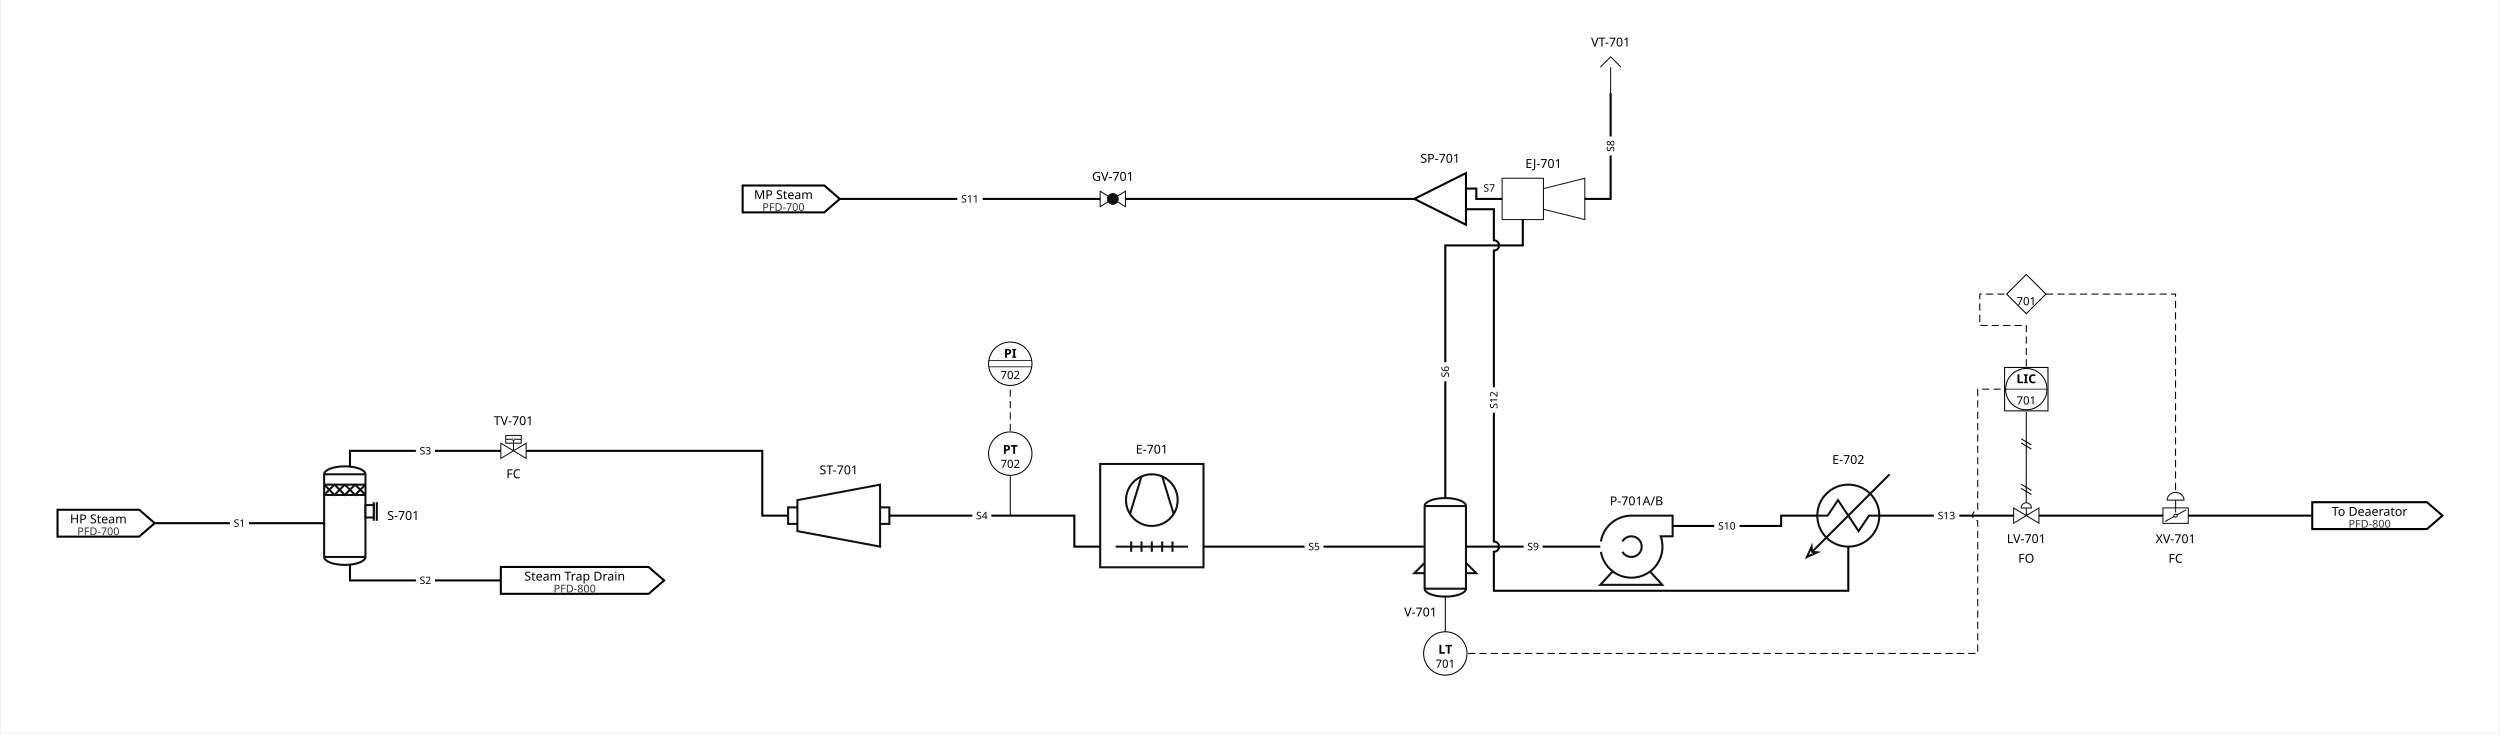
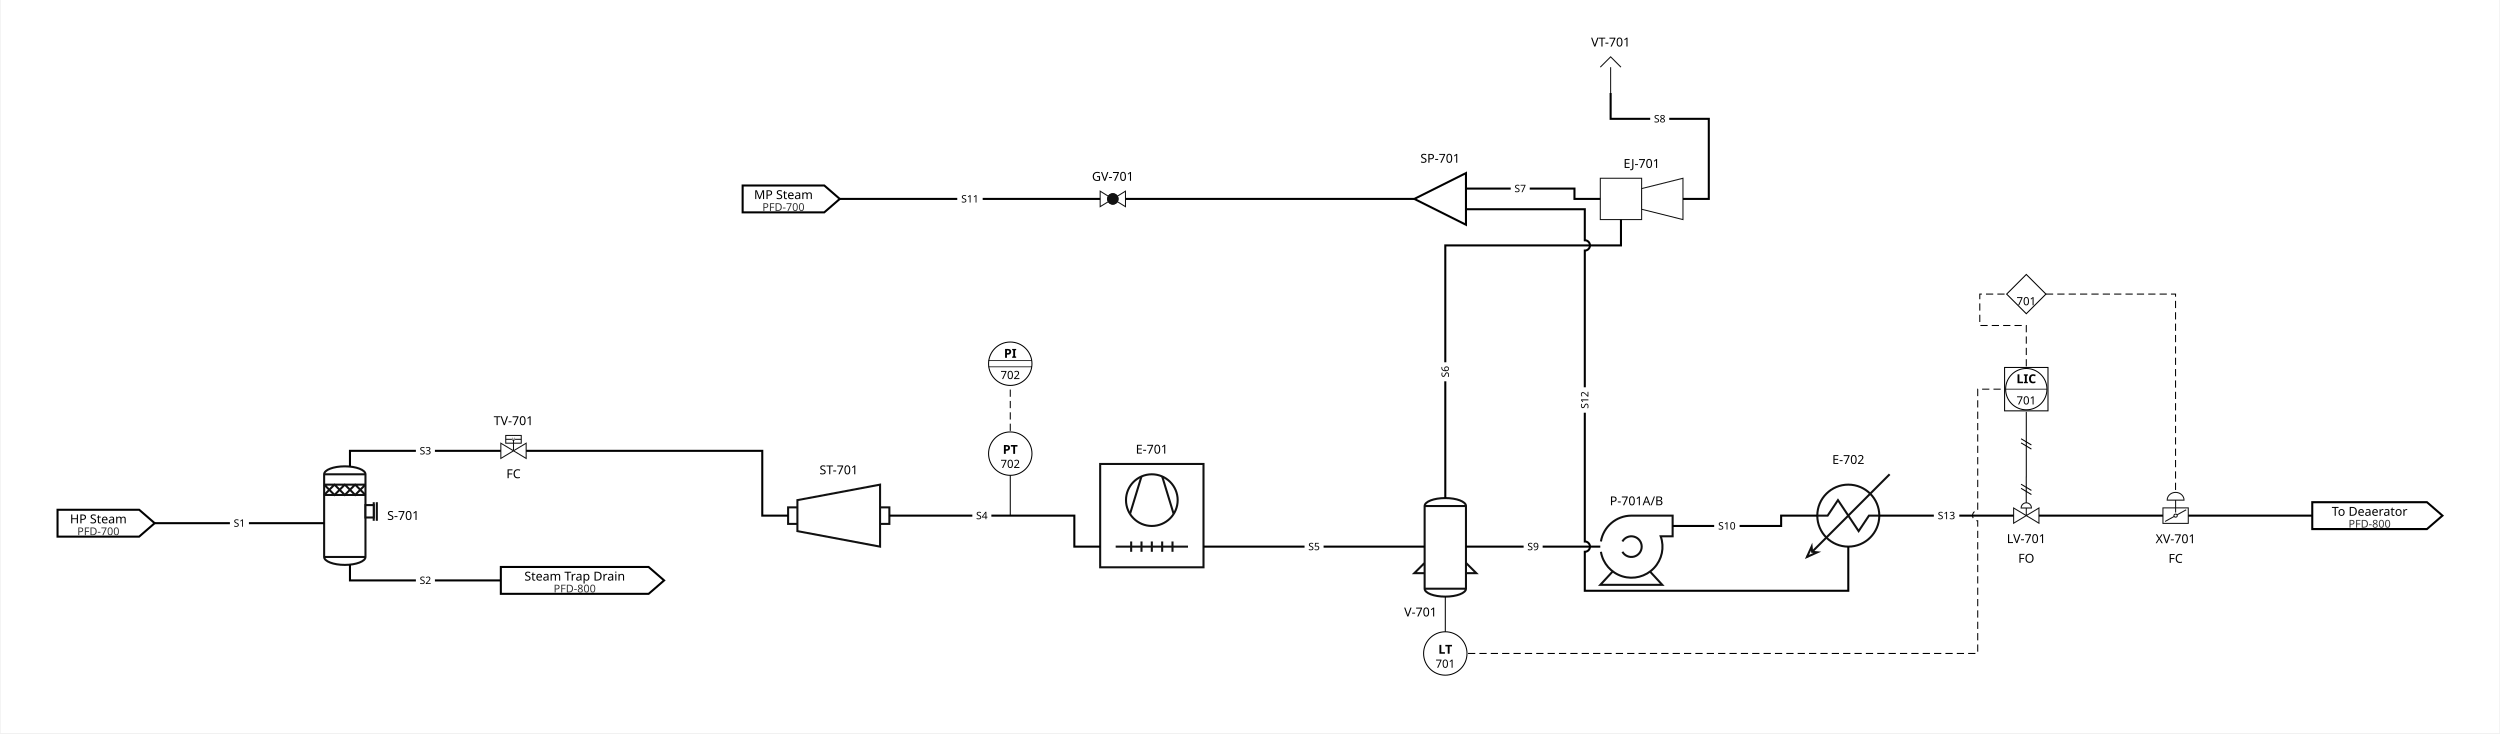
<svg xmlns="http://www.w3.org/2000/svg" width="2418" height="709" viewBox="-49.0 2.5 2418.0 709.4">
  <rect x="-49.0" y="2.5" width="2418.0" height="709.4" fill="white" />
  <defs>
    <symbol id="sym_ejector" viewBox="0 0 80.0 40.0" overflow="visible">
      <rect x="0.0" y="0.0" width="40.0" height="40.0" fill="white" stroke="#111" stroke-width="1" />
      <path d="M 40.0 10.0 L 80.0 0.0 L 80.0 40.0 L 40.0 30.0 Z" fill="white" stroke="#111" stroke-width="1" />
    </symbol>
    <symbol id="sym_heater" viewBox="0 0 80.0 80.0" overflow="visible">
      <ellipse cx="40.0" cy="40.0" rx="30.0" ry="30.0" fill="white" stroke="#111" stroke-width="2.0" />
      <path d="M 10.0 40.0 L 20.0 40.0 L 30.0 25.0 L 50.0 55.0 L 60.0 40.0 L 70.0 40.0 M 80.0 0.0 L 0.0 80.0" fill="none" stroke="#111" stroke-width="2.0" />
      <path d="M 4.5 70.0 L 0.0 80.0 L 10.0 75.5 L 5.0 75.0 Z" fill="white" stroke="#111" stroke-width="2.0" />
    </symbol>
    <symbol id="sym_hex_air_cooled" viewBox="0 0 100.0 100.0" overflow="visible">
      <rect x="0.0" y="0.0" width="100.0" height="100.0" fill="white" stroke="#111" stroke-width="2.0" />
      <path d="M 40.0 75.0 L 40.0 85.0 M 60.0 75.0 L 60.0 85.0 M 70.0 75.0 L 70.0 85.0 M 50.0 75.0 L 50.0 85.0 M 30.0 75.0 L 30.0 85.0 M 15.0 80.0 L 85.0 80.0 M 60.0 12.0 L 71.0 48.0 M 40.0 12.0 L 29.0 48.0" fill="none" stroke="#111" stroke-width="2.0" />
      <ellipse cx="50.0" cy="35.0" rx="25.0" ry="25.0" fill="none" stroke="#111" stroke-width="2.0" />
    </symbol>
    <symbol id="sym_instrument" viewBox="0 0 44.0 44.0" overflow="visible">
      <circle cx="22" cy="22" r="21" fill="white" stroke="black" stroke-width="1" />
    </symbol>
    <symbol id="sym_instrument_aux" viewBox="0 0 44.0 44.0" overflow="visible">
      <circle cx="22" cy="22" r="21" fill="white" stroke="black" stroke-width="1" />
      <line x1="1" y1="19" x2="43" y2="19" stroke="black" stroke-width="0.75" />
      <line x1="1" y1="25" x2="43" y2="25" stroke="black" stroke-width="0.75" />
    </symbol>
    <symbol id="sym_instrument_interlock" viewBox="0 0 40.0 40.0" overflow="visible">
      <polygon points="20,1 39,20 20,39 1,20" fill="white" stroke="black" stroke-width="1" />
    </symbol>
    <symbol id="sym_instrument_shared" viewBox="0 0 44.0 44.0" overflow="visible">
      <rect x="1" y="1" width="42" height="42" fill="white" stroke="black" stroke-width="1" />
      <circle cx="22" cy="22" r="20" fill="none" stroke="black" stroke-width="1" />
      <line x1="2" y1="22" x2="42" y2="22" stroke="black" stroke-width="0.75" />
    </symbol>
    <symbol id="sym_pump" viewBox="0 0 70.0 67.0" overflow="visible">
      <path d="M 12.0 54.0 L 0.0 67.0 L 60.0 67.0 L 48.0 54.0" fill="white" stroke="#111" stroke-width="2.0" />
      <path d="M 0.6 25.0 A 30.0 30.0 0.0 0 1 30.0 0.0 L 70.0 0.0 L 70.0 20.0 L 58.45 20.0 A 30.0 30.0 0.0 0 1 51.859 50.83 A 30.0 30.0 0.0 0 1 21.341 58.742 A 30.0 30.0 0.0 0 1 0.6 35.0" fill="white" stroke="#111" stroke-width="2.0" />
      <path d="M 21.4 25.0 A 10.0 10.0 0.0 1 1 21.4 35.0" fill="none" stroke="#111" stroke-width="2.0" />
    </symbol>
    <symbol id="sym_separator_knockout" viewBox="0 0 51.0 95.4" overflow="visible">
      <path d="M 40.0 7.69 L 40.0 87.69 A 20.0 7.692 0.0 0 1 20.0 95.382 A 20.0 7.692 0.0 0 1 0.0 87.69 L 0.0 7.69 A 20.0 7.692 0.0 0 1 20.0 -0.002 A 20.0 7.692 0.0 0 1 40.0 7.69 Z" fill="white" stroke="#111" stroke-width="2.0" />
      <path d="M 0.0 7.69 L 40.0 7.69 M 0.0 87.69 L 40.0 87.69 M 0.0 17.69 L 40.0 17.69 M 0.0 27.69 L 40.0 27.69 M 0.0 17.69 L 10.0 27.69 L 20.0 17.69 L 30.0 27.69 L 40.0 17.69 M 48.0 34.69 L 48.0 52.69 M 51.0 34.69 L 51.0 52.69 M 0.0 27.69 L 10.0 17.69 L 20.0 27.69 L 30.0 17.69 L 40.0 27.69" fill="none" stroke="#111" stroke-width="2.0" />
      <rect x="40.0" y="37.5" width="8.0" height="12.0" fill="white" stroke="#111" stroke-width="2.0" />
    </symbol>
    <symbol id="sym_splitter" viewBox="0 0 50.0 50.0" overflow="visible">
      <polygon points="0,25 50,0 50,50" fill="none" stroke="black" stroke-width="2" />
    </symbol>
    <symbol id="sym_turbine" viewBox="0 0 98.0 60.0" overflow="visible">
      <path d="M 0.0 22.0 L 9.0 22.0 L 9.0 15.0 L 89.0 0.0 L 89.0 22.0 L 98.0 22.0 L 98.0 38.0 L 89.0 38.0 L 89.0 60.0 L 9.0 45.0 L 9.0 38.0 L 0.0 38.0 Z M 9.0 22.0 L 9.0 38.0 M 89.0 22.0 L 89.0 38.0" fill="white" stroke="#111" stroke-width="2.0" />
    </symbol>
    <symbol id="sym_valve_butterfly_pneumatic" viewBox="0 0 24.5 30.0" overflow="visible">
      <rect x="0" y="15" width="24.5" height="15" fill="white" stroke="#111" stroke-width="1" />
      <path d="M 12.25 7.5 L 12.25 19.5 M 4.083 7.5 A 8.167 7.5 0 0 1 12.25 0 A 8.167 7.5 0 0 1 20.417 7.5 Z M 2.042 28.125 L 22.458 16.875" fill="white" stroke="#111" stroke-width="1" />
      <ellipse cx="12.25" cy="22.5" rx="1.633" ry="1.5" fill="white" stroke="#111" stroke-width="1" />
    </symbol>
    <symbol id="sym_valve_control" viewBox="0 0 24.5 19.8" overflow="visible">
      <g transform="scale(0.25)">
        <path d="M 0.0 79.0 L 0.0 20.0 L 98.0 79.0 L 98.0 20.0 Z M 29.0 20.0 A 20.0 20.0 0.0 0 1 49.0 0.0 A 20.0 20.0 0.0 0 1 69.0 20.0 Z M 49.0 20.0 L 49.0 49.0" fill="white" stroke="#111" stroke-width="4" />
      </g>
    </symbol>
    <symbol id="sym_valve_globe" viewBox="0 0 24.5 15.0" overflow="visible">
      <g transform="scale(0.25)">
        <path d="M 0.0 0.0 L 31.9 19.7 A 20.0 20.0 0.0 0 1 66.2 19.7 L 98.0 0.0 L 98.0 60.0 L 66.2 40.5 A 20.0 20.0 0.0 0 1 31.9 40.5 L 0.0 60.0 Z" fill="white" stroke="#111" stroke-width="4" />
        <path d="M 31.9 40.5 A 20.0 20.0 0.0 0 1 31.9 19.7 M 66.2 19.7 A 20.0 20.0 0.0 0 1 66.2 40.5" fill="none" stroke="#111" stroke-width="4" />
        <path d="M 31.9 19.7 A 20.0 20.0 0.0 0 1 66.2 19.7 A 20.0 20.0 0.0 0 1 66.2 40.5 A 20.0 20.0 0.0 0 1 31.9 40.5 A 20.0 20.0 0.0 0 1 31.9 19.7 Z" fill="#111" stroke="#111" stroke-width="4" />
      </g>
    </symbol>
    <symbol id="sym_valve_hydraulic" viewBox="0 0 24.5 22.2" overflow="visible">
      <g transform="scale(0.25)">
        <path d="M 0.0 89.0 L 0.0 30.0 L 98.0 89.0 L 98.0 30.0 Z" fill="white" stroke="#111" stroke-width="4" />
        <rect x="19.0" y="0.0" width="60.0" height="30.0" fill="white" stroke="#111" stroke-width="4" />
        <path d="M 49.0 15.0 L 49.0 59.0 M 19.0 15.0 L 79.0 15.0" fill="none" stroke="#111" stroke-width="4" />
        <text x="49.0" y="21.4" font-family="sans-serif" font-size="18.0" text-anchor="middle" fill="white" stroke="white" stroke-width="2.25" stroke-linejoin="round">H</text>
        <text x="49.0" y="21.4" font-family="sans-serif" font-size="18.0" text-anchor="middle" fill="#111">H</text>
      </g>
    </symbol>
    <symbol id="sym_vent" viewBox="0 0 20.0 35.0" overflow="visible">
      <g transform="scale(0.25)">
        <path d="M 40.0 40.0 L 40.0 140.0 M 0.0 40.0 L 40.0 0.0 L 80.0 40.0" fill="none" stroke="#111" stroke-width="4" />
      </g>
    </symbol>
    <symbol id="sym_vessel_dished" viewBox="0 0 60.0 95.4" overflow="visible">
      <path d="M 50.0 7.69 L 50.0 87.69 A 20.0 7.692 0.0 0 1 30.0 95.382 A 20.0 7.692 0.0 0 1 10.0 87.69 L 10.0 7.69 A 20.0 7.692 0.0 0 1 30.0 -0.002 A 20.0 7.692 0.0 0 1 50.0 7.69 Z M 10.0 7.69 L 50.0 7.69 M 10.0 87.69 L 50.0 87.69 M 50.0 62.69 L 60.0 72.69 L 50.0 72.69 Z M 10.0 62.69 L 0.0 72.69 L 10.0 72.69 Z" fill="white" stroke="#111" stroke-width="2.0" />
    </symbol>
  </defs>
  <g id="units">
    <polygon points="6.0,495.8 85.0,495.8 100.0,508.8 85.0,521.8 6.0,521.8" fill="transparent" stroke="black" stroke-width="2" />
    <text x="45.5" y="504.8" font-family="sans-serif" font-size="12" text-anchor="middle" dominant-baseline="middle">HP Steam</text>
    <text x="45.5" y="516.8" font-family="sans-serif" font-size="10.5" text-anchor="middle" dominant-baseline="middle" fill="#333">PFD-700</text>
    <use href="#sym_separator_knockout" x="264" y="453.8" width="51.0" height="95.4" />
    <use href="#sym_valve_globe" x="1015" y="187.5" width="24.5" height="15.0" />
    <polygon points="435.0,551.2 578.0,551.2 593.0,564.2 578.0,577.2 435.0,577.2" fill="transparent" stroke="black" stroke-width="2" />
    <text x="506.5" y="560.2" font-family="sans-serif" font-size="12" text-anchor="middle" dominant-baseline="middle">Steam Trap Drain</text>
    <text x="506.5" y="572.2" font-family="sans-serif" font-size="10.5" text-anchor="middle" dominant-baseline="middle" fill="#333">PFD-800</text>
    <use href="#sym_valve_hydraulic" x="435" y="423.9" width="24.5" height="22.2" />
    <use href="#sym_turbine" x="713" y="471.5" width="98.0" height="60.0" />
    <use href="#sym_hex_air_cooled" x="1015" y="451.5" width="100.0" height="100.0" />
-     <use href="#sym_ejector" x="1404" y="175" width="80.0" height="40.0" />
+     <use href="#sym_ejector" x="1499" y="175" width="80.0" height="40.0" />
    <use href="#sym_vessel_dished" x="1319" y="484.5" width="60.0" height="95.4" />
    <use href="#sym_splitter" x="1319" y="170" width="50.0" height="50.0" />
    <use href="#sym_vent" x="1499" y="57.5" width="20.0" height="35.0" />
    <use href="#sym_pump" x="1499" y="501.5" width="70.0" height="67.0" />
    <use href="#sym_heater" x="1699" y="461.5" width="80.0" height="80.0" />
    <polygon points="669.0,182.0 748.0,182.0 763.0,195.0 748.0,208.0 669.0,208.0" fill="transparent" stroke="black" stroke-width="2" />
    <text x="708.5" y="191.0" font-family="sans-serif" font-size="12" text-anchor="middle" dominant-baseline="middle">MP Steam</text>
    <text x="708.5" y="203.0" font-family="sans-serif" font-size="10.5" text-anchor="middle" dominant-baseline="middle" fill="#333">PFD-700</text>
    <use href="#sym_valve_control" x="1899" y="489.1" width="24.5" height="19.8" />
    <use href="#sym_valve_butterfly_pneumatic" x="2043.5" y="479" width="24.5" height="30.0" />
    <polygon points="2188.0,488.5 2299.0,488.5 2314.0,501.5 2299.0,514.5 2188.0,514.5" fill="transparent" stroke="black" stroke-width="2" />
    <text x="2243.5" y="497.5" font-family="sans-serif" font-size="12" text-anchor="middle" dominant-baseline="middle">To Deaerator</text>
    <text x="2243.5" y="509.5" font-family="sans-serif" font-size="10.5" text-anchor="middle" dominant-baseline="middle" fill="#333">PFD-800</text>
  </g>
  <g id="streams">
    <path d="M 100.0,508.8 L 264.0,508.8" fill="none" stroke="black" stroke-width="2" />
    <path d="M 289.0,549.2 L 289.0,564.2 L 435.0,564.2" fill="none" stroke="black" stroke-width="2" />
    <path d="M 289.0,453.8 L 289.0,438.8 L 435.0,438.8" fill="none" stroke="black" stroke-width="2" />
    <path d="M 459.5,438.8 L 688.0,438.8 L 688.0,501.5 L 713.0,501.5" fill="none" stroke="black" stroke-width="2" />
    <path d="M 811.0,501.5 L 990.0,501.5 L 990.0,531.5 L 1015.0,531.5" fill="none" stroke="black" stroke-width="2" />
    <path d="M 1115.0,531.5 L 1329.0,531.5" fill="none" stroke="black" stroke-width="2" />
-     <path d="M 1349.0,484.5 L 1349.0,240.0 L 1424.0,240.0 L 1424.0,215.0" fill="none" stroke="black" stroke-width="2" />
-     <path d="M 1369.0,185.0 L 1379.0,185.0 L 1379.0,195.0 L 1404.0,195.0" fill="none" stroke="black" stroke-width="2" />
-     <path d="M 1484.0,195.0 L 1509.0,195.0 L 1509.0,92.5" fill="none" stroke="black" stroke-width="2" />
+     <path d="M 1349.0,484.5 L 1349.0,240.0 L 1519.0,240.0 L 1519.0,215.0" fill="none" stroke="black" stroke-width="2" />
+     <path d="M 1369.0,185.0 L 1474.0,185.0 L 1474.0,195.0 L 1499.0,195.0" fill="none" stroke="black" stroke-width="2" />
+     <path d="M 1579.0,195.0 L 1604.0,195.0 L 1604.0,117.5 L 1509.0,117.5 L 1509.0,92.5" fill="none" stroke="black" stroke-width="2" />
    <path d="M 1369.0,531.5 L 1499.0,531.5" fill="none" stroke="black" stroke-width="2" />
    <path d="M 1569.0,511.5 L 1674.0,511.5 L 1674.0,501.5 L 1708.9,501.5" fill="none" stroke="black" stroke-width="2" />
    <path d="M 763.0,195.0 L 1015.0,195.0" fill="none" stroke="black" stroke-width="2" />
    <path d="M 1039.5,195.0 L 1319.0,195.0" fill="none" stroke="black" stroke-width="2" />
-     <path d="M 1369.0,205.0 L 1396.0,205.0 L 1396.0,235.0 A 5 5 0 0 1 1396.0,245.0 L 1396.0,526.5 A 5 5 0 0 1 1396.0,536.5 L 1396.0,574.2 L 1739.0,574.2 L 1739.0,531.6" fill="none" stroke="black" stroke-width="2" />
+     <path d="M 1369.0,205.0 L 1484.0,205.0 L 1484.0,235.0 A 5 5 0 0 1 1484.0,245.0 L 1484.0,526.5 A 5 5 0 0 1 1484.0,536.5 L 1484.0,574.2 L 1739.0,574.2 L 1739.0,531.6" fill="none" stroke="black" stroke-width="2" />
    <path d="M 1769.1,501.5 L 1899.0,501.5" fill="none" stroke="black" stroke-width="2" />
    <path d="M 1923.5,501.5 L 2043.5,501.5" fill="none" stroke="black" stroke-width="2" />
    <path d="M 2068.0,501.5 L 2188.0,501.5" fill="none" stroke="black" stroke-width="2" />
    <path d="M 1371.0,634.9 L 1864.25,634.9 L 1864.25,506.5 A 5 5 0 0 1 1864.25,496.5 L 1864.25,379.1 L 1889.25,379.1" fill="none" stroke="black" stroke-width="1" stroke-dasharray="7,4" />
    <path d="M 1911.25,401.1 L 1911.25,464.1 L 1911.2,464.1 L 1911.2,489.1" fill="none" stroke="black" stroke-width="1" />
    <line x1="1906.2" y1="427.1" x2="1916.2" y2="433.1" stroke="black" stroke-width="1" />
    <line x1="1906.2" y1="431.1" x2="1916.2" y2="437.1" stroke="black" stroke-width="1" />
    <line x1="1906.2" y1="471.1" x2="1916.2" y2="477.1" stroke="black" stroke-width="1" />
    <line x1="1906.2" y1="475.1" x2="1916.2" y2="481.1" stroke="black" stroke-width="1" />
    <path d="M 1911.25,357.1 L 1911.25,317.5 L 1866.25,317.5 L 1866.25,287.1 L 1892.25,287.1" fill="none" stroke="black" stroke-width="1" stroke-dasharray="7,4" />
    <path d="M 1930.25,287.1 L 2055.7,287.1 L 2055.7,479.0" fill="none" stroke="black" stroke-width="1" stroke-dasharray="7,4" />
    <path d="M 928.0,419.5 L 928.0,376.5" fill="none" stroke="black" stroke-width="1" stroke-dasharray="7,4" />
    <rect x="172.8" y="502.3" width="18.4" height="13.0" fill="white" />
    <text x="182.0" y="508.8" font-family="sans-serif" font-size="10" text-anchor="middle" dominant-baseline="middle" fill="black">S1</text>
    <rect x="352.8" y="557.7" width="18.4" height="13.0" fill="white" />
    <text x="362.0" y="564.2" font-family="sans-serif" font-size="10" text-anchor="middle" dominant-baseline="middle" fill="black">S2</text>
    <rect x="352.8" y="432.3" width="18.4" height="13.0" fill="white" />
    <text x="362.0" y="438.8" font-family="sans-serif" font-size="10" text-anchor="middle" dominant-baseline="middle" fill="black">S3</text>
    <rect x="891.3" y="495.0" width="18.4" height="13.0" fill="white" />
    <text x="900.5" y="501.5" font-family="sans-serif" font-size="10" text-anchor="middle" dominant-baseline="middle" fill="black">S4</text>
    <rect x="1212.8" y="525.0" width="18.4" height="13.0" fill="white" />
    <text x="1222.0" y="531.5" font-family="sans-serif" font-size="10" text-anchor="middle" dominant-baseline="middle" fill="black">S5</text>
    <rect x="1342.5" y="353.1" width="13.0" height="18.4" fill="white" />
    <text x="1349.0" y="362.2" font-family="sans-serif" font-size="10" text-anchor="middle" dominant-baseline="middle" fill="black" transform="rotate(-90, 1349.0, 362.2)">S6</text>
-     <rect x="1382.3" y="178.0" width="18.4" height="13.0" fill="white" />
-     <text x="1391.5" y="184.5" font-family="sans-serif" font-size="10" text-anchor="middle" dominant-baseline="middle" fill="black">S7</text>
-     <rect x="1502.5" y="134.6" width="13.0" height="18.4" fill="white" />
-     <text x="1509.0" y="143.8" font-family="sans-serif" font-size="10" text-anchor="middle" dominant-baseline="middle" fill="black" transform="rotate(-90, 1509.0, 143.8)">S8</text>
+     <rect x="1412.3" y="178.5" width="18.4" height="13.0" fill="white" />
+     <text x="1421.5" y="185.0" font-family="sans-serif" font-size="10" text-anchor="middle" dominant-baseline="middle" fill="black">S7</text>
+     <rect x="1547.3" y="111.0" width="18.4" height="13.0" fill="white" />
+     <text x="1556.5" y="117.5" font-family="sans-serif" font-size="10" text-anchor="middle" dominant-baseline="middle" fill="black">S8</text>
    <rect x="1424.8" y="525.0" width="18.4" height="13.0" fill="white" />
    <text x="1434.0" y="531.5" font-family="sans-serif" font-size="10" text-anchor="middle" dominant-baseline="middle" fill="black">S9</text>
    <rect x="1609.2" y="505.0" width="24.6" height="13.0" fill="white" />
    <text x="1621.5" y="511.5" font-family="sans-serif" font-size="10" text-anchor="middle" dominant-baseline="middle" fill="black">S10</text>
    <rect x="876.7" y="188.5" width="24.6" height="13.0" fill="white" />
    <text x="889.0" y="195.0" font-family="sans-serif" font-size="10" text-anchor="middle" dominant-baseline="middle" fill="black">S11</text>
-     <rect x="1389.5" y="377.3" width="13.0" height="24.6" fill="white" />
-     <text x="1396.0" y="389.6" font-family="sans-serif" font-size="10" text-anchor="middle" dominant-baseline="middle" fill="black" transform="rotate(-90, 1396.0, 389.6)">S12</text>
+     <rect x="1477.5" y="377.3" width="13.0" height="24.6" fill="white" />
+     <text x="1484.0" y="389.6" font-family="sans-serif" font-size="10" text-anchor="middle" dominant-baseline="middle" fill="black" transform="rotate(-90, 1484.0, 389.6)">S12</text>
    <rect x="1821.8" y="495.0" width="24.6" height="13.0" fill="white" />
    <text x="1834.0" y="501.5" font-family="sans-serif" font-size="10" text-anchor="middle" dominant-baseline="middle" fill="black">S13</text>
  </g>
  <g id="instrument_taps">
    <line x1="1349" y1="579.9" x2="1349" y2="634.9" stroke="black" stroke-width="1" />
    <line x1="928" y1="501.5" x2="928" y2="441.5" stroke="black" stroke-width="1" />
  </g>
  <g id="instruments">
    <use href="#sym_instrument" x="1327" y="612.9" width="44.0" height="44.0" />
    <text x="1349.0" y="630.9" font-family="sans-serif" font-size="12" font-weight="bold" text-anchor="middle" dominant-baseline="middle">LT</text>
    <text x="1349.0" y="644.9" font-family="sans-serif" font-size="11" text-anchor="middle" dominant-baseline="middle">701</text>
    <use href="#sym_instrument_shared" x="1889.25" y="357.1" width="44.0" height="44.0" />
    <text x="1911.25" y="369.1" font-family="sans-serif" font-size="12" font-weight="bold" text-anchor="middle" dominant-baseline="middle">LIC</text>
    <text x="1911.25" y="390.1" font-family="sans-serif" font-size="11" text-anchor="middle" dominant-baseline="middle">701</text>
    <use href="#sym_instrument_interlock" x="1891.25" y="267.1" width="40.0" height="40.0" />
    <text x="1911.25" y="294.1" font-family="sans-serif" font-size="11" text-anchor="middle" dominant-baseline="middle">701</text>
    <use href="#sym_instrument" x="906" y="419.5" width="44.0" height="44.0" />
    <text x="928.0" y="437.5" font-family="sans-serif" font-size="12" font-weight="bold" text-anchor="middle" dominant-baseline="middle">PT</text>
    <text x="928.0" y="451.5" font-family="sans-serif" font-size="11" text-anchor="middle" dominant-baseline="middle">702</text>
    <use href="#sym_instrument_aux" x="906" y="332.5" width="44.0" height="44.0" />
    <text x="928.0" y="344.5" font-family="sans-serif" font-size="12" font-weight="bold" text-anchor="middle" dominant-baseline="middle">PI</text>
    <text x="928.0" y="365.5" font-family="sans-serif" font-size="11" text-anchor="middle" dominant-baseline="middle">702</text>
  </g>
  <g id="unit_labels">
    <rect x="325.0" y="494.0" width="41.0" height="15.0" fill="white" />
    <text x="325.0" y="501.5" font-family="sans-serif" font-size="12" text-anchor="start" dominant-baseline="middle">S-701</text>
    <rect x="1003.5" y="165.5" width="47.6" height="15.0" fill="white" />
    <text x="1027.25" y="177.5" font-family="sans-serif" font-size="12" text-anchor="middle" dominant-baseline="baseline">GV-701</text>
    <rect x="423.4" y="401.9" width="47.6" height="15.0" fill="white" />
    <text x="447.25" y="413.9" font-family="sans-serif" font-size="12" text-anchor="middle" dominant-baseline="baseline">TV-701</text>
    <rect x="436.6" y="453.6" width="21.2" height="15.0" fill="white" />
    <text x="447.25" y="461.1" font-family="sans-serif" font-size="12" text-anchor="middle" dominant-baseline="middle">FC</text>
    <rect x="738.2" y="449.5" width="47.6" height="15.0" fill="white" />
    <text x="762.0" y="461.5" font-family="sans-serif" font-size="12" text-anchor="middle" dominant-baseline="baseline">ST-701</text>
    <rect x="1044.5" y="429.5" width="41.0" height="15.0" fill="white" />
    <text x="1065.0" y="441.5" font-family="sans-serif" font-size="12" text-anchor="middle" dominant-baseline="baseline">E-701</text>
-     <rect x="1420.2" y="153.0" width="47.6" height="15.0" fill="white" />
-     <text x="1444.0" y="165.0" font-family="sans-serif" font-size="12" text-anchor="middle" dominant-baseline="baseline">EJ-701</text>
+     <rect x="1515.2" y="153.0" width="47.6" height="15.0" fill="white" />
+     <text x="1539.0" y="165.0" font-family="sans-serif" font-size="12" text-anchor="middle" dominant-baseline="baseline">EJ-701</text>
    <rect x="1304.5" y="587.4" width="41.0" height="15.0" fill="white" />
    <text x="1325.0" y="594.9" font-family="sans-serif" font-size="12" text-anchor="middle" dominant-baseline="middle">V-701</text>
    <rect x="1320.2" y="148.0" width="47.6" height="15.0" fill="white" />
    <text x="1344.0" y="160.0" font-family="sans-serif" font-size="12" text-anchor="middle" dominant-baseline="baseline">SP-701</text>
    <rect x="1485.2" y="35.5" width="47.6" height="15.0" fill="white" />
    <text x="1509.0" y="47.5" font-family="sans-serif" font-size="12" text-anchor="middle" dominant-baseline="baseline">VT-701</text>
    <rect x="1503.6" y="479.5" width="60.8" height="15.0" fill="white" />
    <text x="1534.0" y="491.5" font-family="sans-serif" font-size="12" text-anchor="middle" dominant-baseline="baseline">P-701A/B</text>
    <rect x="1718.5" y="439.5" width="41.0" height="15.0" fill="white" />
    <text x="1739.0" y="451.5" font-family="sans-serif" font-size="12" text-anchor="middle" dominant-baseline="baseline">E-702</text>
    <rect x="1887.5" y="516.4" width="47.6" height="15.0" fill="white" />
    <text x="1911.25" y="523.9" font-family="sans-serif" font-size="12" text-anchor="middle" dominant-baseline="middle">LV-701</text>
    <rect x="1900.7" y="535.4" width="21.2" height="15.0" fill="white" />
    <text x="1911.25" y="542.9" font-family="sans-serif" font-size="12" text-anchor="middle" dominant-baseline="middle">FO</text>
    <rect x="2032.0" y="516.5" width="47.6" height="15.0" fill="white" />
    <text x="2055.75" y="524.0" font-family="sans-serif" font-size="12" text-anchor="middle" dominant-baseline="middle">XV-701</text>
    <rect x="2045.2" y="535.5" width="21.2" height="15.0" fill="white" />
    <text x="2055.75" y="543.0" font-family="sans-serif" font-size="12" text-anchor="middle" dominant-baseline="middle">FC</text>
  </g>
</svg>
